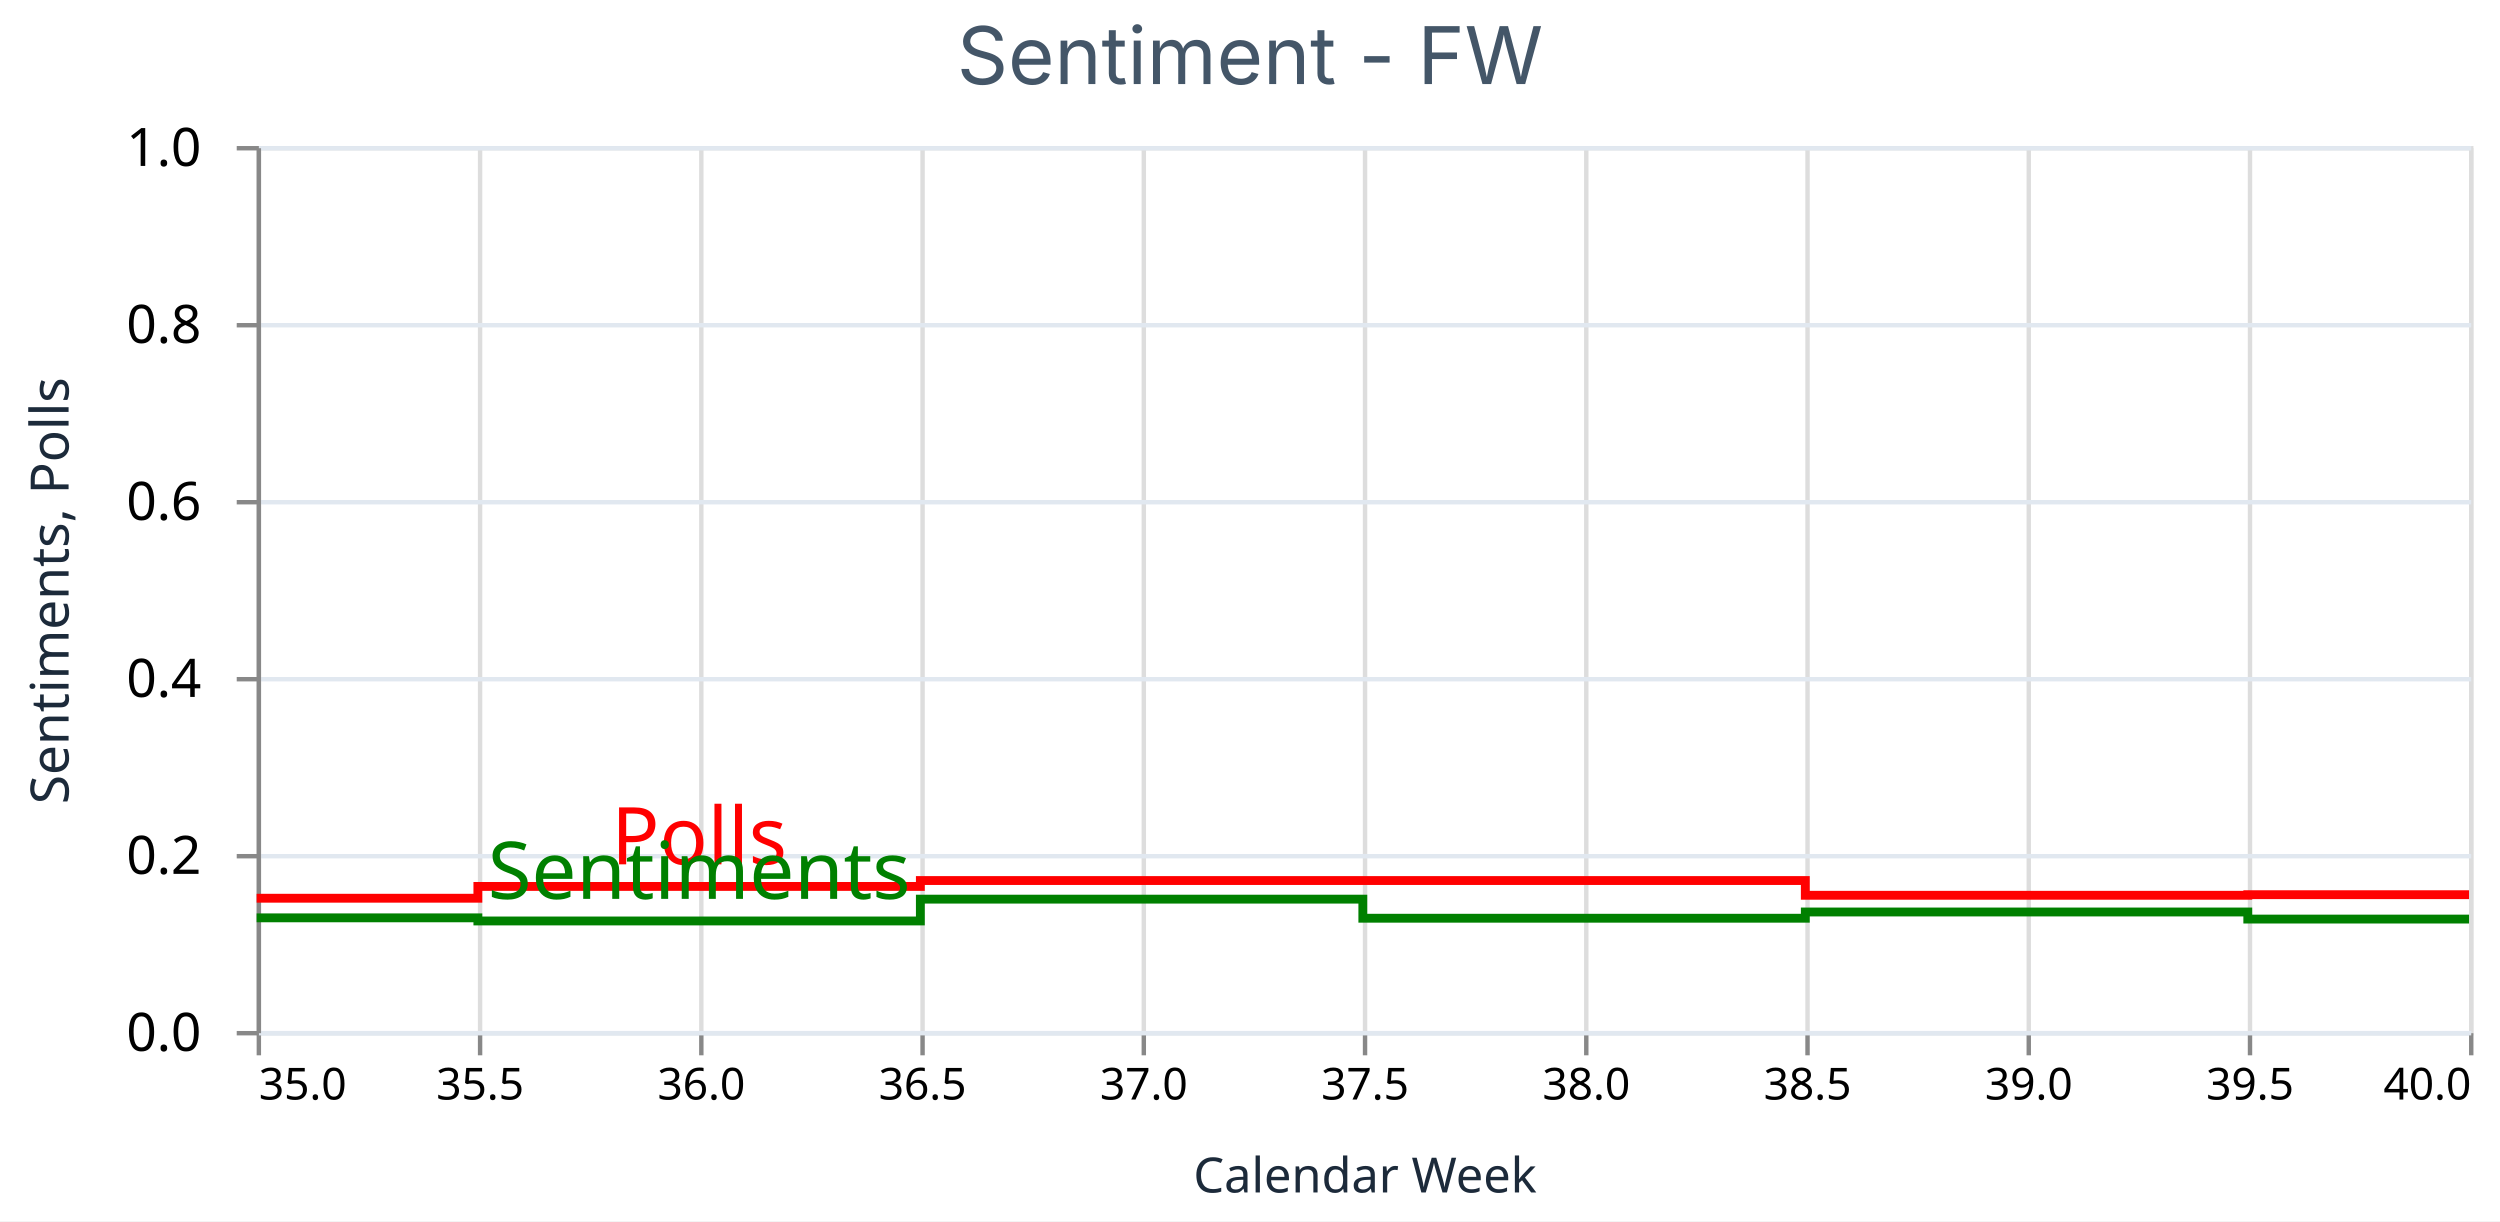
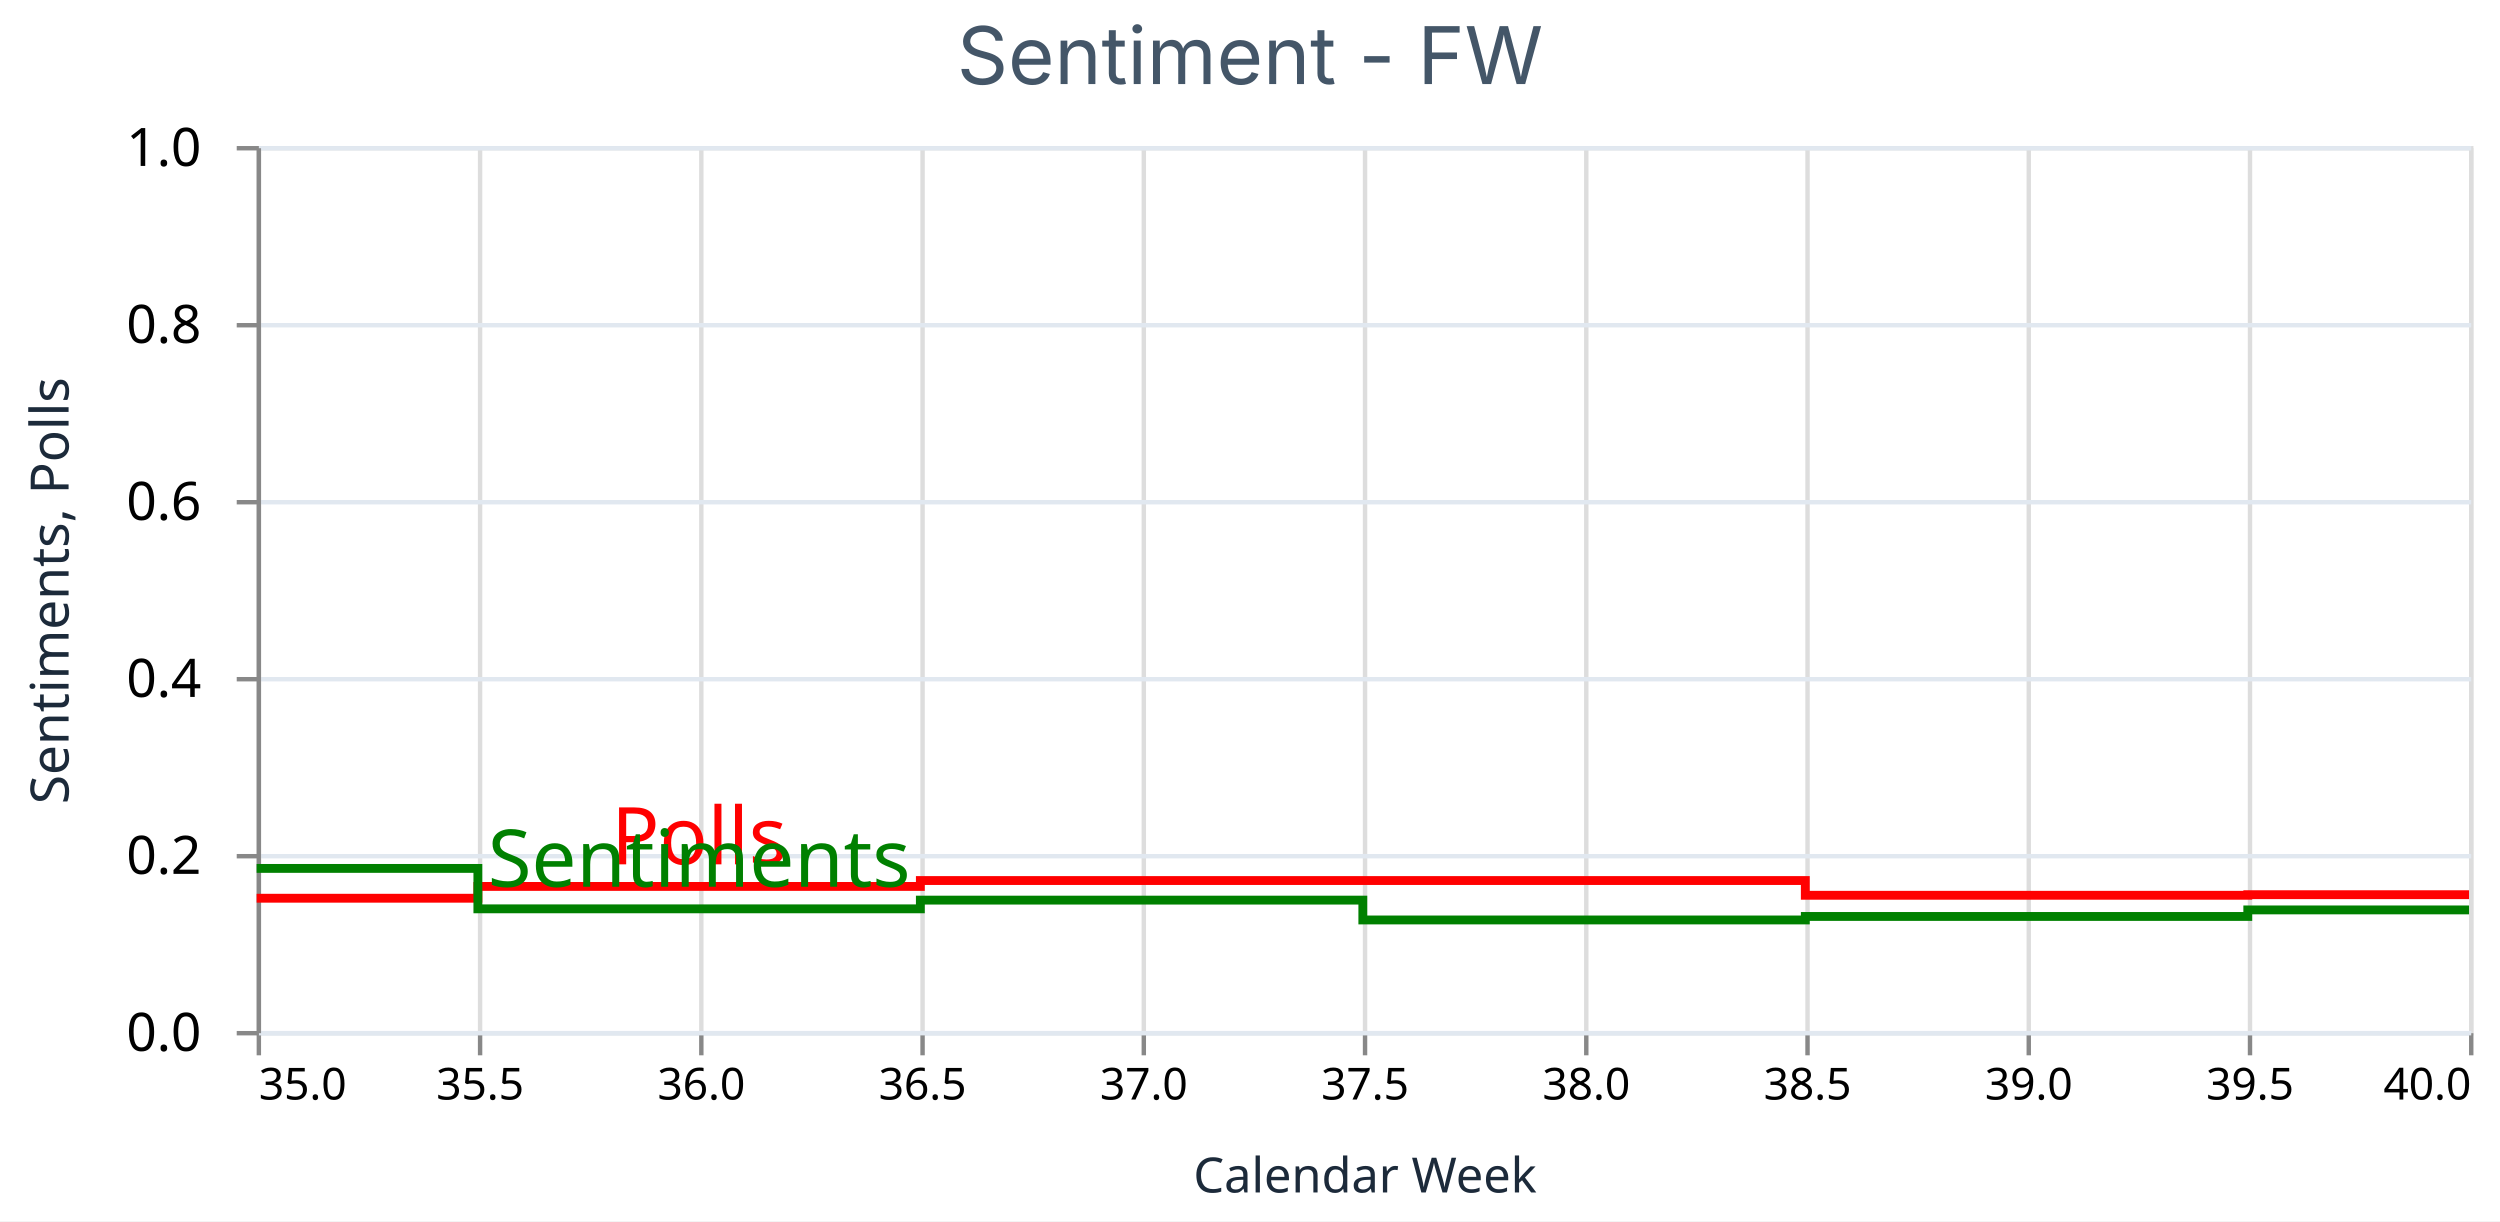
<svg xmlns="http://www.w3.org/2000/svg" version="1.1" class="marks" width="565" height="276" viewBox="0 0 565 276">
  <rect width="565" height="276" fill="#fff" />
  <g fill="none" stroke-miterlimit="10" transform="translate(58,33)">
    <g class="mark-group role-frame root" role="graphics-object" aria-roledescription="group mark container">
      <g transform="translate(0,0)">
        <path class="background" aria-hidden="true" d="M0.5,0.5h500v200h-500Z" stroke="#ddd" />
        <g>
          <g class="mark-group role-axis" aria-hidden="true">
            <g transform="translate(0.5,200.5)">
              <path class="background" aria-hidden="true" d="M0,0h0v0h0Z" pointer-events="none" />
              <g>
                <g class="mark-rule role-axis-grid" pointer-events="none">
                  <line transform="translate(0,-200)" x2="0" y2="200" stroke="#ddd" stroke-width="1" opacity="1" />
                  <line transform="translate(50,-200)" x2="0" y2="200" stroke="#ddd" stroke-width="1" opacity="1" />
                  <line transform="translate(100,-200)" x2="0" y2="200" stroke="#ddd" stroke-width="1" opacity="1" />
                  <line transform="translate(150,-200)" x2="0" y2="200" stroke="#ddd" stroke-width="1" opacity="1" />
                  <line transform="translate(200,-200)" x2="0" y2="200" stroke="#ddd" stroke-width="1" opacity="1" />
                  <line transform="translate(250,-200)" x2="0" y2="200" stroke="#ddd" stroke-width="1" opacity="1" />
                  <line transform="translate(300,-200)" x2="0" y2="200" stroke="#ddd" stroke-width="1" opacity="1" />
                  <line transform="translate(350,-200)" x2="0" y2="200" stroke="#ddd" stroke-width="1" opacity="1" />
                  <line transform="translate(400,-200)" x2="0" y2="200" stroke="#ddd" stroke-width="1" opacity="1" />
                  <line transform="translate(450,-200)" x2="0" y2="200" stroke="#ddd" stroke-width="1" opacity="1" />
                  <line transform="translate(500,-200)" x2="0" y2="200" stroke="#ddd" stroke-width="1" opacity="1" />
                </g>
              </g>
              <path class="foreground" aria-hidden="true" d="" pointer-events="none" display="none" />
            </g>
          </g>
          <g class="mark-group role-axis" aria-hidden="true">
            <g transform="translate(0.5,0.5)">
              <path class="background" aria-hidden="true" d="M0,0h0v0h0Z" pointer-events="none" />
              <g>
                <g class="mark-rule role-axis-grid" pointer-events="none">
                  <line transform="translate(0,200)" x2="500" y2="0" stroke="#e1e8f0" stroke-width="1" opacity="1" />
                  <line transform="translate(0,160)" x2="500" y2="0" stroke="#e1e8f0" stroke-width="1" opacity="1" />
                  <line transform="translate(0,120)" x2="500" y2="0" stroke="#e1e8f0" stroke-width="1" opacity="1" />
                  <line transform="translate(0,80)" x2="500" y2="0" stroke="#e1e8f0" stroke-width="1" opacity="1" />
                  <line transform="translate(0,40)" x2="500" y2="0" stroke="#e1e8f0" stroke-width="1" opacity="1" />
                  <line transform="translate(0,0)" x2="500" y2="0" stroke="#e1e8f0" stroke-width="1" opacity="1" />
                </g>
              </g>
              <path class="foreground" aria-hidden="true" d="" pointer-events="none" display="none" />
            </g>
          </g>
          <g class="mark-group role-axis" role="graphics-symbol" aria-roledescription="axis" aria-label="X-axis titled 'Calendar Week' for a linear scale with values from 35 to 40">
            <g transform="translate(0.5,200.5)">
              <path class="background" aria-hidden="true" d="M0,0h0v0h0Z" pointer-events="none" />
              <g>
                <g class="mark-rule role-axis-tick" pointer-events="none">
                  <line transform="translate(0,0)" x2="0" y2="5" stroke="#888" stroke-width="1" opacity="1" />
                  <line transform="translate(50,0)" x2="0" y2="5" stroke="#888" stroke-width="1" opacity="1" />
                  <line transform="translate(100,0)" x2="0" y2="5" stroke="#888" stroke-width="1" opacity="1" />
                  <line transform="translate(150,0)" x2="0" y2="5" stroke="#888" stroke-width="1" opacity="1" />
                  <line transform="translate(200,0)" x2="0" y2="5" stroke="#888" stroke-width="1" opacity="1" />
                  <line transform="translate(250,0)" x2="0" y2="5" stroke="#888" stroke-width="1" opacity="1" />
                  <line transform="translate(300,0)" x2="0" y2="5" stroke="#888" stroke-width="1" opacity="1" />
                  <line transform="translate(350,0)" x2="0" y2="5" stroke="#888" stroke-width="1" opacity="1" />
                  <line transform="translate(400,0)" x2="0" y2="5" stroke="#888" stroke-width="1" opacity="1" />
                  <line transform="translate(450,0)" x2="0" y2="5" stroke="#888" stroke-width="1" opacity="1" />
                  <line transform="translate(500,0)" x2="0" y2="5" stroke="#888" stroke-width="1" opacity="1" />
                </g>
                <g class="mark-text role-axis-label" pointer-events="none">
                  <text text-anchor="start" transform="translate(0,15)" font-family="sans-serif" font-size="10px" fill="#000" opacity="1">35.0</text>
                  <text text-anchor="middle" transform="translate(50,15)" font-family="sans-serif" font-size="10px" fill="#000" opacity="1">35.5</text>
                  <text text-anchor="middle" transform="translate(100,15)" font-family="sans-serif" font-size="10px" fill="#000" opacity="1">36.0</text>
                  <text text-anchor="middle" transform="translate(150,15)" font-family="sans-serif" font-size="10px" fill="#000" opacity="1">36.5</text>
                  <text text-anchor="middle" transform="translate(200,15)" font-family="sans-serif" font-size="10px" fill="#000" opacity="1">37.0</text>
                  <text text-anchor="middle" transform="translate(250,15)" font-family="sans-serif" font-size="10px" fill="#000" opacity="1">37.5</text>
                  <text text-anchor="middle" transform="translate(300,15)" font-family="sans-serif" font-size="10px" fill="#000" opacity="1">38.0</text>
                  <text text-anchor="middle" transform="translate(350,15)" font-family="sans-serif" font-size="10px" fill="#000" opacity="1">38.5</text>
                  <text text-anchor="middle" transform="translate(400,15)" font-family="sans-serif" font-size="10px" fill="#000" opacity="1">39.0</text>
                  <text text-anchor="middle" transform="translate(450,15)" font-family="sans-serif" font-size="10px" fill="#000" opacity="1">39.5</text>
                  <text text-anchor="end" transform="translate(500,15)" font-family="sans-serif" font-size="10px" fill="#000" opacity="1">40.0</text>
                </g>
                <g class="mark-rule role-axis-domain" pointer-events="none">
                  <line transform="translate(0,0)" x2="500" y2="0" stroke="#e1e8f0" stroke-width="1" opacity="1" />
                </g>
                <g class="mark-text role-axis-title" pointer-events="none">
                  <text text-anchor="middle" transform="translate(250,36)" font-family="sans-serif" font-size="11px" font-weight="400" fill="#1c2a3a" opacity="1">Calendar Week</text>
                </g>
              </g>
              <path class="foreground" aria-hidden="true" d="" pointer-events="none" display="none" />
            </g>
          </g>
          <g class="mark-group role-axis" role="graphics-symbol" aria-roledescription="axis" aria-label="Y-axis titled 'Sentiments, Polls' for a linear scale with values from 0.0 to 1.0">
            <g transform="translate(0.5,0.5)">
              <path class="background" aria-hidden="true" d="M0,0h0v0h0Z" pointer-events="none" />
              <g>
                <g class="mark-rule role-axis-tick" pointer-events="none">
                  <line transform="translate(0,200)" x2="-5" y2="0" stroke="#888" stroke-width="1" opacity="1" />
                  <line transform="translate(0,160)" x2="-5" y2="0" stroke="#888" stroke-width="1" opacity="1" />
                  <line transform="translate(0,120)" x2="-5" y2="0" stroke="#888" stroke-width="1" opacity="1" />
                  <line transform="translate(0,80)" x2="-5" y2="0" stroke="#888" stroke-width="1" opacity="1" />
                  <line transform="translate(0,40)" x2="-5" y2="0" stroke="#888" stroke-width="1" opacity="1" />
                  <line transform="translate(0,0)" x2="-5" y2="0" stroke="#888" stroke-width="1" opacity="1" />
                </g>
                <g class="mark-text role-axis-label" pointer-events="none">
                  <text text-anchor="end" transform="translate(-13,204)" font-family="sans-serif" font-size="12px" fill="#000" opacity="1">0.0</text>
                  <text text-anchor="end" transform="translate(-13,164)" font-family="sans-serif" font-size="12px" fill="#000" opacity="1">0.2</text>
                  <text text-anchor="end" transform="translate(-13,124)" font-family="sans-serif" font-size="12px" fill="#000" opacity="1">0.4</text>
                  <text text-anchor="end" transform="translate(-13,84)" font-family="sans-serif" font-size="12px" fill="#000" opacity="1">0.6</text>
                  <text text-anchor="end" transform="translate(-13,44)" font-family="sans-serif" font-size="12px" fill="#000" opacity="1">0.8</text>
                  <text text-anchor="end" transform="translate(-13,4)" font-family="sans-serif" font-size="12px" fill="#000" opacity="1">1.0</text>
                </g>
                <g class="mark-rule role-axis-domain" pointer-events="none">
                  <line transform="translate(0,200)" x2="0" y2="-200" stroke="#888" stroke-width="1" opacity="1" />
                </g>
                <g class="mark-text role-axis-title" pointer-events="none">
                  <text text-anchor="middle" transform="translate(-40,100) rotate(-90) translate(0,-3)" font-family="sans-serif" font-size="12px" font-weight="400" fill="#1c2a3a" opacity="1">Sentiments, Polls</text>
                </g>
              </g>
              <path class="foreground" aria-hidden="true" d="" pointer-events="none" display="none" />
            </g>
          </g>
          <g class="mark-line role-mark layer_0_marks" role="graphics-object" aria-roledescription="line mark container">
            <path aria-label="week: 35; fw: 0.15" role="graphics-symbol" aria-roledescription="line mark" d="M0,170L50,170L50,167.333L150,167.333L150,166L250,166L250,166L350,166L350,169.333L450,169.333L450,169.2L500,169.2" fill-opacity="1" stroke="red" stroke-width="2" />
          </g>
          <g class="mark-line role-mark layer_1_marks" role="graphics-object" aria-roledescription="line mark container">
-             <path aria-label="week: 35; fw: 0.127839290494" role="graphics-symbol" aria-roledescription="line mark" d="M0,174.432L50,174.432L50,175.137L150,175.137L150,170.207L250,170.207L250,174.52L350,174.52L350,173.109L450,173.109L450,174.711L500,174.711" fill-opacity="1" stroke="green" stroke-width="2" />
+             <path aria-label="week: 35; fw: 0.183693773246" role="graphics-symbol" aria-roledescription="line mark" d="M0,163.261L50,163.261L50,172.396L150,172.396L150,170.427L250,170.427L250,174.91L350,174.91L350,174.118L450,174.118L450,172.64L500,172.64" fill-opacity="1" stroke="green" stroke-width="2" />
          </g>
          <g class="mark-text role-mark layer_2_marks" role="graphics-object" aria-roledescription="text mark container">
            <text aria-label="x: 36; y: 0.213333333333" role="graphics-symbol" aria-roledescription="text mark" text-anchor="middle" transform="translate(100,162.3333)" font-family="sans-serif" font-size="18px" fill="red">Polls</text>
          </g>
          <g class="mark-text role-mark layer_3_marks" role="graphics-object" aria-roledescription="text mark container">
-             <text aria-label="x: 36; y: 0.17431569345" role="graphics-symbol" aria-roledescription="text mark" text-anchor="middle" transform="translate(100,170.1369)" font-family="sans-serif" font-size="18px" fill="green">Sentiments</text>
+             <text aria-label="x: 36; y: 0.18801839251" role="graphics-symbol" aria-roledescription="text mark" text-anchor="middle" transform="translate(100,167.3963)" font-family="sans-serif" font-size="18px" fill="green">Sentiments</text>
          </g>
          <g class="mark-group role-title">
            <g transform="translate(224.5,-28)">
              <path class="background" aria-hidden="true" d="M0,0h0v0h0Z" pointer-events="none" />
              <g>
                <g class="mark-text role-title-text" role="graphics-symbol" aria-roledescription="title" aria-label="Title text 'Sentiment - FW'" pointer-events="none">
                  <text text-anchor="middle" transform="translate(0,14)" font-family="Inter" font-size="18px" font-weight="400" fill="#445668" opacity="1">Sentiment - FW</text>
                </g>
              </g>
              <path class="foreground" aria-hidden="true" d="" pointer-events="none" display="none" />
            </g>
          </g>
        </g>
        <path class="foreground" aria-hidden="true" d="" display="none" />
      </g>
    </g>
  </g>
</svg>
